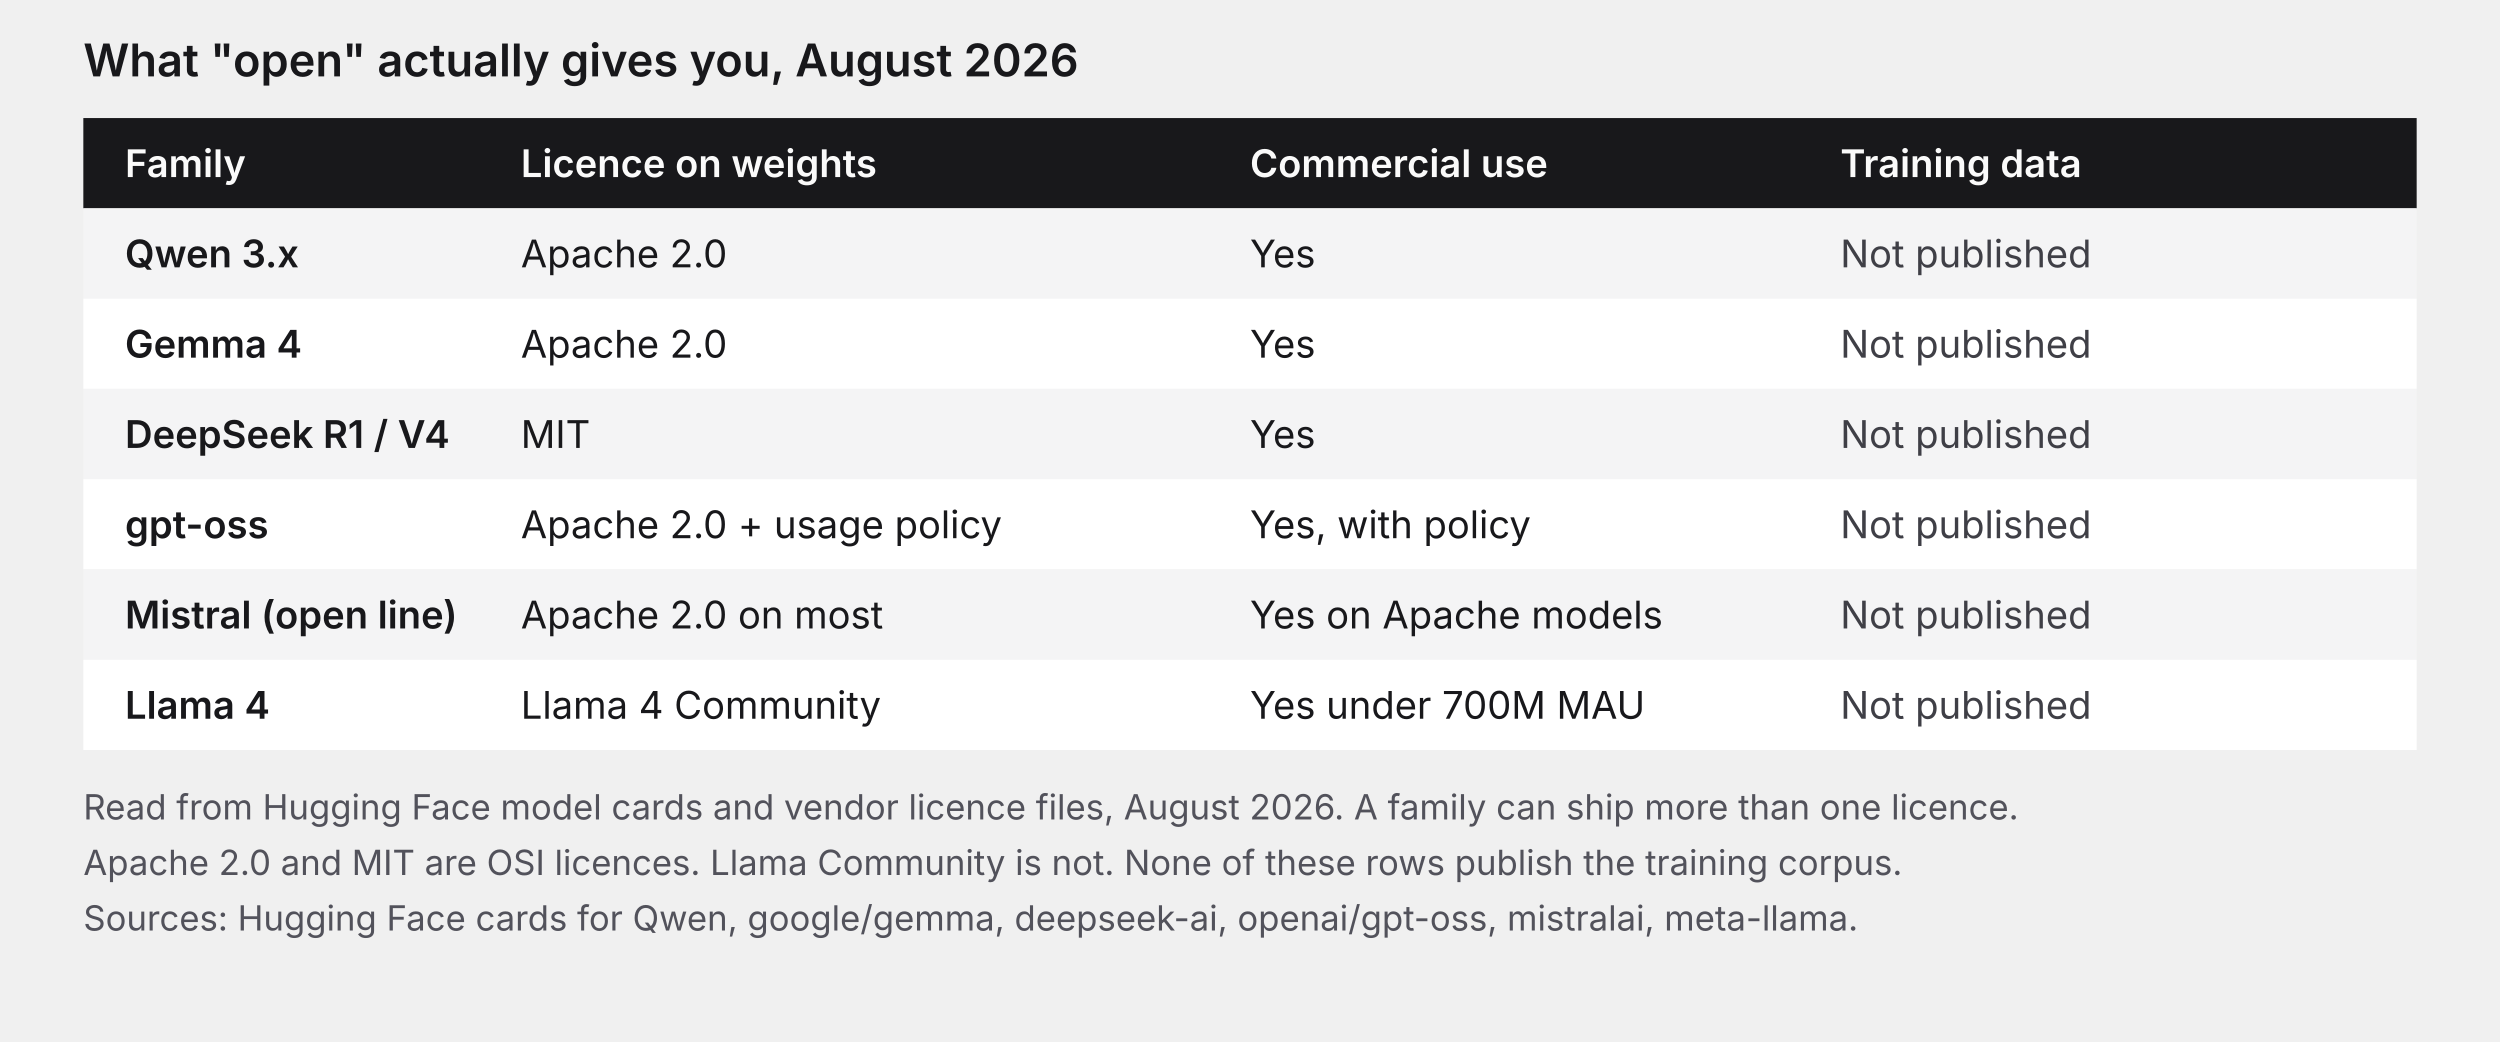
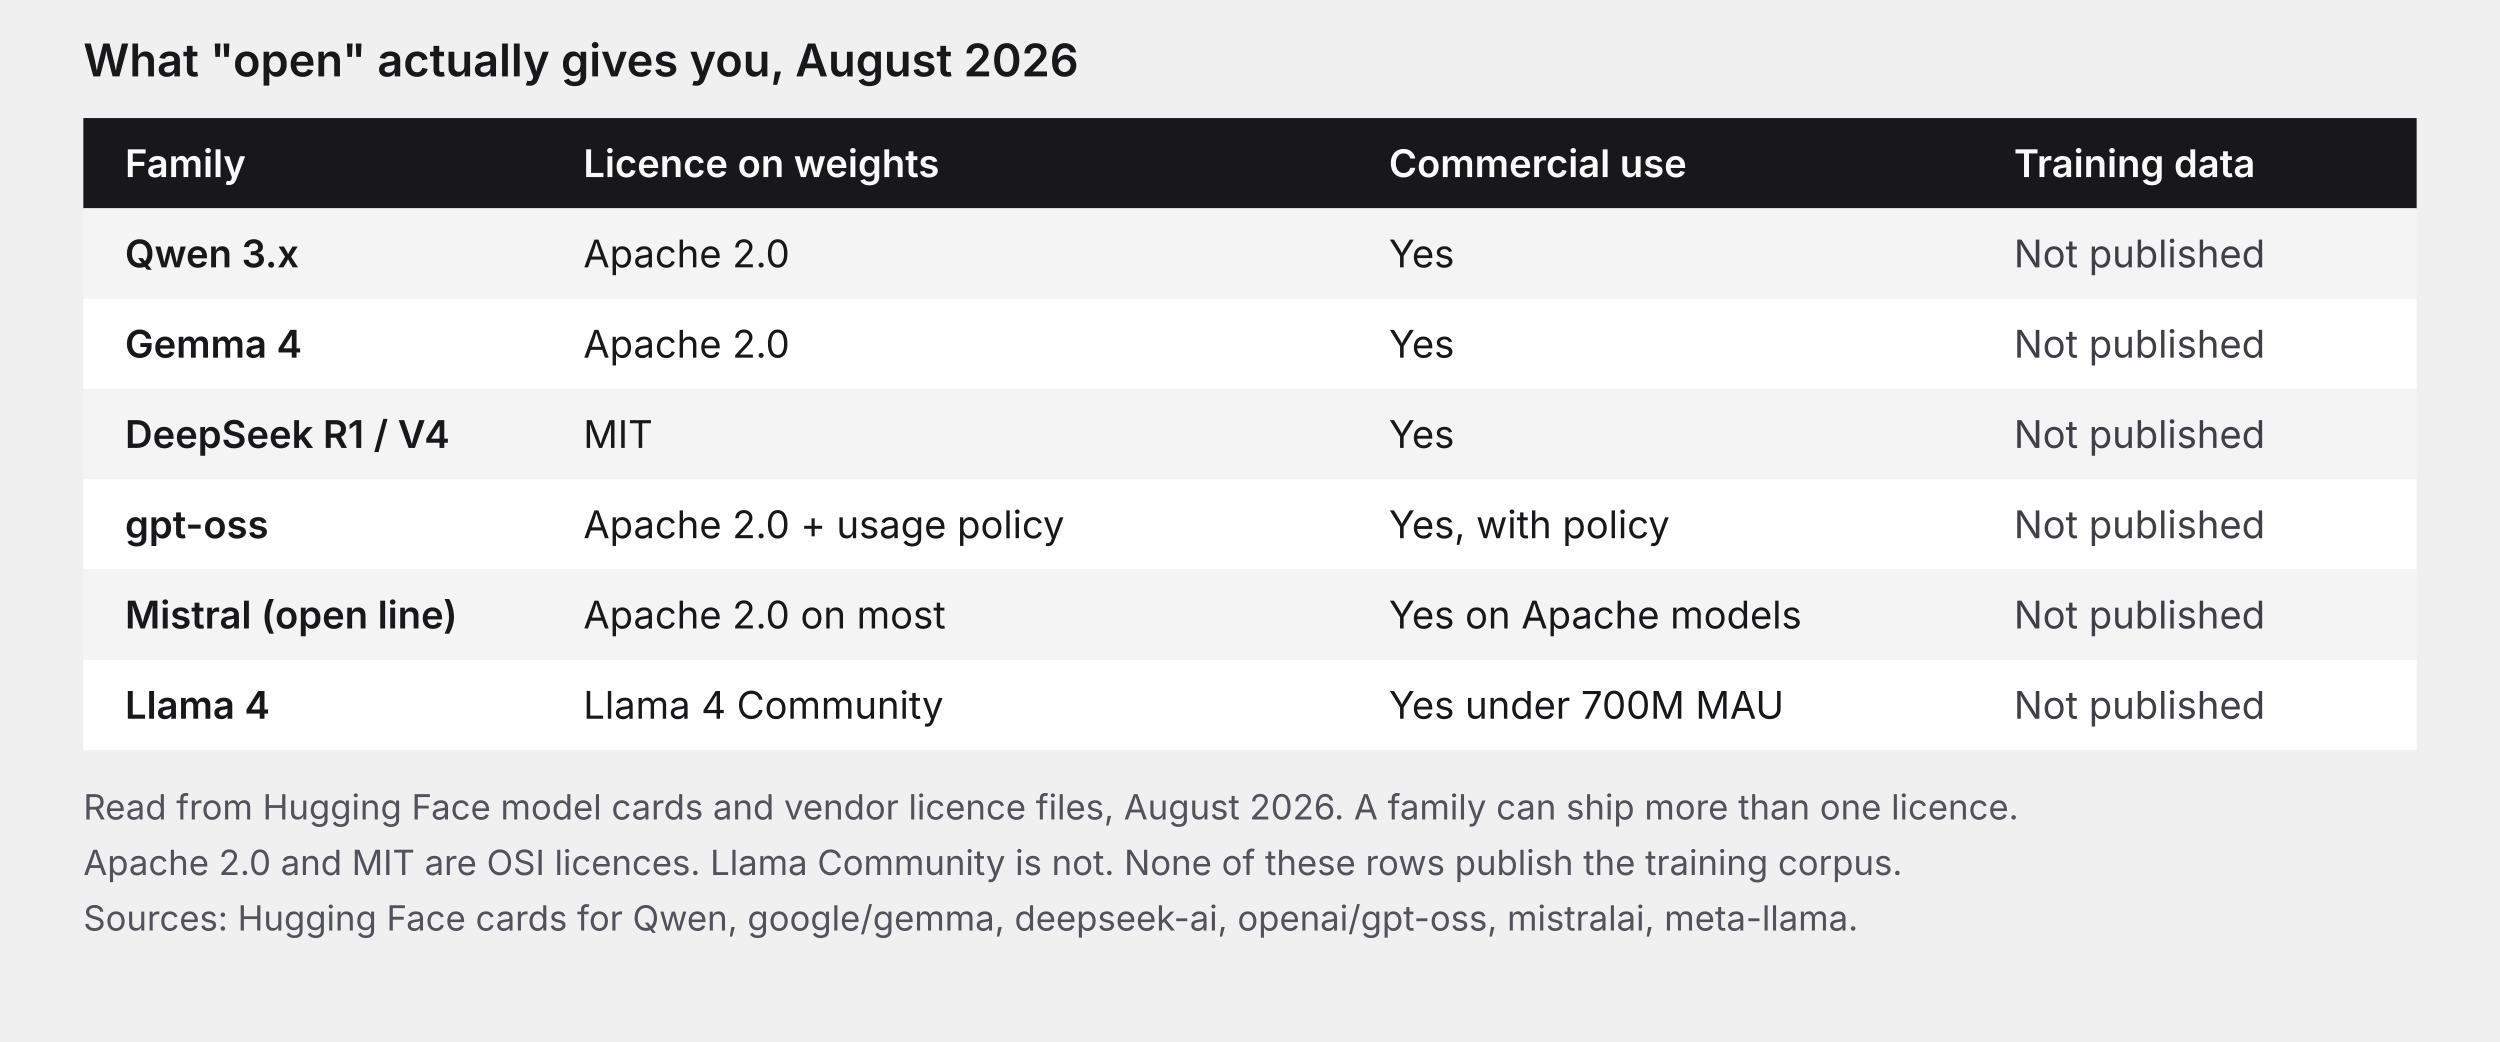
<svg xmlns="http://www.w3.org/2000/svg" viewBox="0 0 720 300" width="720" height="300">
  <style>
    text { font-family: Inter, system-ui, sans-serif; }
    .title { font-size: 13px; font-weight: 600; fill: #18181b; }
    .head { font-size: 11px; font-weight: 600; fill: #fafafa; }
    .cell { font-size: 11px; fill: #18181b; }
    .dim { font-size: 11px; fill: #3f3f46; }
    .note { font-size: 10px; fill: #52525b; }
  </style>
  <text x="24" y="22" class="title">What "open" actually gives you, August 2026</text>
  <rect x="24" y="34" width="672" height="26" fill="#18181b" />
  <text x="36" y="51" class="head">Family</text>
-   <text x="150" y="51" class="head">Licence on weights</text>
-   <text x="360" y="51" class="head">Commercial use</text>
-   <text x="530" y="51" class="head">Training data</text>
+   <text x="168" y="51" class="head">Licence on weights</text>
+   <text x="400" y="51" class="head">Commercial use</text>
+   <text x="580" y="51" class="head">Training data</text>
  <rect x="24" y="60" width="672" height="26" fill="#f4f4f5" />
  <text x="36" y="77" class="cell" font-weight="600">Qwen 3.x</text>
-   <text x="150" y="77" class="cell">Apache 2.0</text>
-   <text x="360" y="77" class="cell">Yes</text>
-   <text x="530" y="77" class="dim">Not published</text>
+   <text x="168" y="77" class="cell">Apache 2.0</text>
+   <text x="400" y="77" class="cell">Yes</text>
+   <text x="580" y="77" class="dim">Not published</text>
  <rect x="24" y="86" width="672" height="26" fill="#ffffff" />
  <text x="36" y="103" class="cell" font-weight="600">Gemma 4</text>
-   <text x="150" y="103" class="cell">Apache 2.0</text>
-   <text x="360" y="103" class="cell">Yes</text>
-   <text x="530" y="103" class="dim">Not published</text>
+   <text x="168" y="103" class="cell">Apache 2.0</text>
+   <text x="400" y="103" class="cell">Yes</text>
+   <text x="580" y="103" class="dim">Not published</text>
  <rect x="24" y="112" width="672" height="26" fill="#f4f4f5" />
  <text x="36" y="129" class="cell" font-weight="600">DeepSeek R1 / V4</text>
-   <text x="150" y="129" class="cell">MIT</text>
-   <text x="360" y="129" class="cell">Yes</text>
-   <text x="530" y="129" class="dim">Not published</text>
+   <text x="168" y="129" class="cell">MIT</text>
+   <text x="400" y="129" class="cell">Yes</text>
+   <text x="580" y="129" class="dim">Not published</text>
  <rect x="24" y="138" width="672" height="26" fill="#ffffff" />
  <text x="36" y="155" class="cell" font-weight="600">gpt-oss</text>
-   <text x="150" y="155" class="cell">Apache 2.0 + usage policy</text>
-   <text x="360" y="155" class="cell">Yes, with policy</text>
-   <text x="530" y="155" class="dim">Not published</text>
+   <text x="168" y="155" class="cell">Apache 2.0 + usage policy</text>
+   <text x="400" y="155" class="cell">Yes, with policy</text>
+   <text x="580" y="155" class="dim">Not published</text>
  <rect x="24" y="164" width="672" height="26" fill="#f4f4f5" />
  <text x="36" y="181" class="cell" font-weight="600">Mistral (open line)</text>
-   <text x="150" y="181" class="cell">Apache 2.0 on most</text>
-   <text x="360" y="181" class="cell">Yes on Apache models</text>
-   <text x="530" y="181" class="dim">Not published</text>
+   <text x="168" y="181" class="cell">Apache 2.0 on most</text>
+   <text x="400" y="181" class="cell">Yes on Apache models</text>
+   <text x="580" y="181" class="dim">Not published</text>
  <rect x="24" y="190" width="672" height="26" fill="#ffffff" />
  <text x="36" y="207" class="cell" font-weight="600">Llama 4</text>
-   <text x="150" y="207" class="cell">Llama 4 Community</text>
-   <text x="360" y="207" class="cell">Yes under 700M MAU</text>
-   <text x="530" y="207" class="dim">Not published</text>
+   <text x="168" y="207" class="cell">Llama 4 Community</text>
+   <text x="400" y="207" class="cell">Yes under 700M MAU</text>
+   <text x="580" y="207" class="dim">Not published</text>
  <text x="24" y="236" class="note">Read from Hugging Face model cards and vendor licence files, August 2026. A family can ship more than one licence.</text>
  <text x="24" y="252" class="note">Apache 2.0 and MIT are OSI licences. Llama Community is not. None of these rows publish the training corpus.</text>
  <text x="24" y="268" class="note">Sources: Hugging Face cards for Qwen, google/gemma, deepseek-ai, openai/gpt-oss, mistralai, meta-llama.</text>
</svg>
